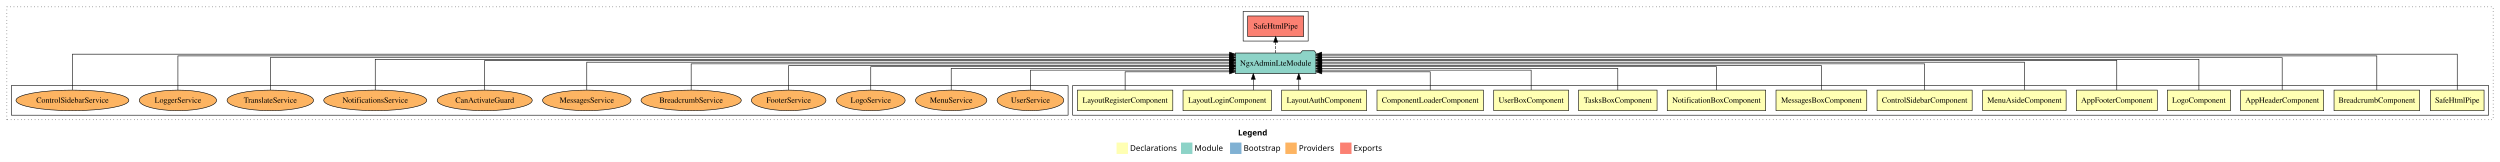
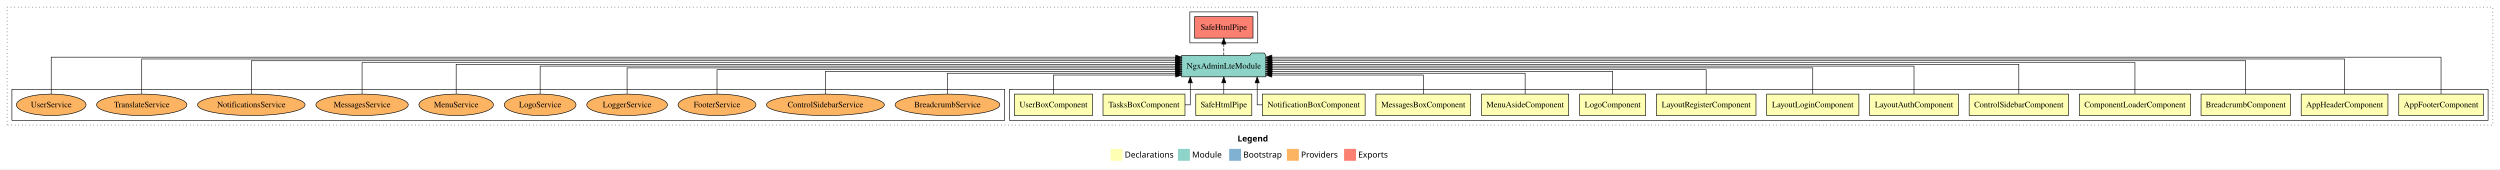
- <svg xmlns="http://www.w3.org/2000/svg" width="4384pt" height="284pt" viewBox="0.00 0.00 4384.00 284.00">
+ <svg xmlns="http://www.w3.org/2000/svg" width="4198pt" height="284pt" viewBox="0.00 0.00 4198.00 284.00">
  <g id="graph0" class="graph" transform="scale(1 1) rotate(0) translate(4 280)">
-     <polygon fill="#ffffff" stroke="transparent" points="-4,4 -4,-280 4380,-280 4380,4 -4,4" />
-     <text text-anchor="start" x="2167.009" y="-42.4" font-family="sans-serif" font-weight="bold" font-size="14.00" fill="#000000">Legend</text>
-     <polygon fill="#ffffb3" stroke="transparent" points="1954,-10 1954,-30 1974,-30 1974,-10 1954,-10" />
-     <text text-anchor="start" x="1977.629" y="-15.4" font-family="sans-serif" font-size="14.00" fill="#000000">  Declarations</text>
-     <polygon fill="#8dd3c7" stroke="transparent" points="2067,-10 2067,-30 2087,-30 2087,-10 2067,-10" />
-     <text text-anchor="start" x="2090.725" y="-15.4" font-family="sans-serif" font-size="14.00" fill="#000000">  Module</text>
-     <polygon fill="#80b1d3" stroke="transparent" points="2153,-10 2153,-30 2173,-30 2173,-10 2153,-10" />
-     <text text-anchor="start" x="2176.781" y="-15.4" font-family="sans-serif" font-size="14.00" fill="#000000">  Bootstrap</text>
-     <polygon fill="#fdb462" stroke="transparent" points="2250,-10 2250,-30 2270,-30 2270,-10 2250,-10" />
-     <text text-anchor="start" x="2273.673" y="-15.4" font-family="sans-serif" font-size="14.00" fill="#000000">  Providers</text>
-     <polygon fill="#fb8072" stroke="transparent" points="2346,-10 2346,-30 2366,-30 2366,-10 2346,-10" />
-     <text text-anchor="start" x="2369.726" y="-15.4" font-family="sans-serif" font-size="14.00" fill="#000000">  Exports</text>
+     <polygon fill="#ffffff" stroke="transparent" points="-4,4 -4,-280 4194,-280 4194,4 -4,4" />
+     <text text-anchor="start" x="2074.009" y="-42.4" font-family="sans-serif" font-weight="bold" font-size="14.00" fill="#000000">Legend</text>
+     <polygon fill="#ffffb3" stroke="transparent" points="1861,-10 1861,-30 1881,-30 1881,-10 1861,-10" />
+     <text text-anchor="start" x="1884.629" y="-15.4" font-family="sans-serif" font-size="14.00" fill="#000000">  Declarations</text>
+     <polygon fill="#8dd3c7" stroke="transparent" points="1974,-10 1974,-30 1994,-30 1994,-10 1974,-10" />
+     <text text-anchor="start" x="1997.725" y="-15.4" font-family="sans-serif" font-size="14.00" fill="#000000">  Module</text>
+     <polygon fill="#80b1d3" stroke="transparent" points="2060,-10 2060,-30 2080,-30 2080,-10 2060,-10" />
+     <text text-anchor="start" x="2083.781" y="-15.4" font-family="sans-serif" font-size="14.00" fill="#000000">  Bootstrap</text>
+     <polygon fill="#fdb462" stroke="transparent" points="2157,-10 2157,-30 2177,-30 2177,-10 2157,-10" />
+     <text text-anchor="start" x="2180.673" y="-15.4" font-family="sans-serif" font-size="14.00" fill="#000000">  Providers</text>
+     <polygon fill="#fb8072" stroke="transparent" points="2253,-10 2253,-30 2273,-30 2273,-10 2253,-10" />
+     <text text-anchor="start" x="2276.726" y="-15.4" font-family="sans-serif" font-size="14.00" fill="#000000">  Exports</text>
    <g id="clust1" class="cluster">
-       <polygon fill="none" stroke="#000000" stroke-dasharray="1,5" points="8,-70 8,-268 4368,-268 4368,-70 8,-70" />
+       <polygon fill="none" stroke="#000000" stroke-dasharray="1,5" points="8,-70 8,-268 4182,-268 4182,-70 8,-70" />
    </g>
    <g id="clust2" class="cluster">
-       <polygon fill="none" stroke="#000000" points="1877,-78 1877,-130 4360,-130 4360,-78 1877,-78" />
+       <polygon fill="none" stroke="#000000" points="1691,-78 1691,-130 4174,-130 4174,-78 1691,-78" />
    </g>
    <g id="clust19" class="cluster">
-       <polygon fill="none" stroke="#000000" points="2176,-208 2176,-260 2290,-260 2290,-208 2176,-208" />
+       <polygon fill="none" stroke="#000000" points="1994,-208 1994,-260 2108,-260 2108,-208 1994,-208" />
    </g>
    <g id="clust21" class="cluster">
-       <polygon fill="none" stroke="#000000" points="16,-78 16,-130 1869,-130 1869,-78 16,-78" />
+       <polygon fill="none" stroke="#000000" points="16,-78 16,-130 1683,-130 1683,-78 16,-78" />
    </g>
    <g id="node1" class="node">
-       <polygon fill="#ffffb3" stroke="#000000" points="4352.04,-122 4257.96,-122 4257.96,-86 4352.04,-86 4352.04,-122" />
-       <text text-anchor="middle" x="4305" y="-99.8" font-family="Times,serif" font-size="14.00" fill="#000000">SafeHtmlPipe</text>
+       <polygon fill="#ffffb3" stroke="#000000" points="4165.987,-122 4024.013,-122 4024.013,-86 4165.987,-86 4165.987,-122" />
+       <text text-anchor="middle" x="4095" y="-99.8" font-family="Times,serif" font-size="14.00" fill="#000000">AppFooterComponent</text>
    </g>
    <g id="node16" class="node">
-       <polygon fill="#8dd3c7" stroke="#000000" points="2303.702,-187 2300.702,-191 2279.702,-191 2276.702,-187 2162.298,-187 2162.298,-151 2303.702,-151 2303.702,-187" />
-       <text text-anchor="middle" x="2233" y="-164.8" font-family="Times,serif" font-size="14.00" fill="#000000">NgxAdminLteModule</text>
+       <polygon fill="#8dd3c7" stroke="#000000" points="2121.702,-187 2118.702,-191 2097.702,-191 2094.702,-187 1980.298,-187 1980.298,-151 2121.702,-151 2121.702,-187" />
+       <text text-anchor="middle" x="2051" y="-164.8" font-family="Times,serif" font-size="14.00" fill="#000000">NgxAdminLteModule</text>
    </g>
    <g id="edge1" class="edge">
-       <path fill="none" stroke="#000000" d="M4305,-122.38C4305,-146.279 4305,-185 4305,-185 4305,-185 2313.724,-185 2313.724,-185" />
-       <polygon fill="#000000" stroke="#000000" points="2313.724,-181.5 2303.724,-185 2313.724,-188.5 2313.724,-181.5" />
+       <path fill="none" stroke="#000000" d="M4095,-122.153C4095,-145.757 4095,-184 4095,-184 4095,-184 2131.656,-184 2131.656,-184" />
+       <polygon fill="#000000" stroke="#000000" points="2131.656,-180.5 2121.656,-184 2131.656,-187.5 2131.656,-180.5" />
    </g>
    <g id="node2" class="node">
-       <polygon fill="#ffffb3" stroke="#000000" points="4239.025,-122 4088.975,-122 4088.975,-86 4239.025,-86 4239.025,-122" />
-       <text text-anchor="middle" x="4164" y="-99.8" font-family="Times,serif" font-size="14.00" fill="#000000">BreadcrumbComponent</text>
+       <polygon fill="#ffffb3" stroke="#000000" points="4005.85,-122 3860.15,-122 3860.15,-86 4005.85,-86 4005.85,-122" />
+       <text text-anchor="middle" x="3933" y="-99.8" font-family="Times,serif" font-size="14.00" fill="#000000">AppHeaderComponent</text>
    </g>
    <g id="edge2" class="edge">
-       <path fill="none" stroke="#000000" d="M4164,-122.091C4164,-145.133 4164,-182 4164,-182 4164,-182 2313.727,-182 2313.727,-182" />
-       <polygon fill="#000000" stroke="#000000" points="2313.727,-178.5 2303.727,-182 2313.727,-185.5 2313.727,-178.5" />
+       <path fill="none" stroke="#000000" d="M3933,-122.248C3933,-145.018 3933,-181 3933,-181 3933,-181 2131.625,-181 2131.625,-181" />
+       <polygon fill="#000000" stroke="#000000" points="2131.625,-177.5 2121.625,-181 2131.625,-184.5 2131.625,-177.5" />
    </g>
    <g id="node3" class="node">
-       <polygon fill="#ffffb3" stroke="#000000" points="4070.85,-122 3925.15,-122 3925.15,-86 4070.85,-86 4070.85,-122" />
-       <text text-anchor="middle" x="3998" y="-99.8" font-family="Times,serif" font-size="14.00" fill="#000000">AppHeaderComponent</text>
+       <polygon fill="#ffffb3" stroke="#000000" points="3842.025,-122 3691.975,-122 3691.975,-86 3842.025,-86 3842.025,-122" />
+       <text text-anchor="middle" x="3767" y="-99.8" font-family="Times,serif" font-size="14.00" fill="#000000">BreadcrumbComponent</text>
    </g>
    <g id="edge3" class="edge">
-       <path fill="none" stroke="#000000" d="M3998,-122.155C3998,-144.352 3998,-179 3998,-179 3998,-179 2313.827,-179 2313.827,-179" />
-       <polygon fill="#000000" stroke="#000000" points="2313.827,-175.5 2303.827,-179 2313.827,-182.5 2313.827,-175.5" />
+       <path fill="none" stroke="#000000" d="M3767,-122.292C3767,-144.206 3767,-178 3767,-178 3767,-178 2131.738,-178 2131.738,-178" />
+       <polygon fill="#000000" stroke="#000000" points="2131.738,-174.5 2121.738,-178 2131.738,-181.5 2131.738,-174.5" />
    </g>
    <g id="node4" class="node">
-       <polygon fill="#ffffb3" stroke="#000000" points="3907.385,-122 3796.615,-122 3796.615,-86 3907.385,-86 3907.385,-122" />
-       <text text-anchor="middle" x="3852" y="-99.8" font-family="Times,serif" font-size="14.00" fill="#000000">LogoComponent</text>
+       <polygon fill="#ffffb3" stroke="#000000" points="3674.307,-122 3487.693,-122 3487.693,-86 3674.307,-86 3674.307,-122" />
+       <text text-anchor="middle" x="3581" y="-99.8" font-family="Times,serif" font-size="14.00" fill="#000000">ComponentLoaderComponent</text>
    </g>
    <g id="edge4" class="edge">
-       <path fill="none" stroke="#000000" d="M3852,-122.169C3852,-143.498 3852,-176 3852,-176 3852,-176 2313.607,-176 2313.607,-176" />
-       <polygon fill="#000000" stroke="#000000" points="2313.608,-172.5 2303.607,-176 2313.607,-179.5 2313.608,-172.5" />
+       <path fill="none" stroke="#000000" d="M3581,-122.284C3581,-143.321 3581,-175 3581,-175 3581,-175 2131.727,-175 2131.727,-175" />
+       <polygon fill="#000000" stroke="#000000" points="2131.727,-171.5 2121.727,-175 2131.727,-178.5 2131.727,-171.5" />
    </g>
    <g id="node5" class="node">
-       <polygon fill="#ffffb3" stroke="#000000" points="3778.987,-122 3637.013,-122 3637.013,-86 3778.987,-86 3778.987,-122" />
-       <text text-anchor="middle" x="3708" y="-99.8" font-family="Times,serif" font-size="14.00" fill="#000000">AppFooterComponent</text>
+       <polygon fill="#ffffb3" stroke="#000000" points="3469.374,-122 3302.626,-122 3302.626,-86 3469.374,-86 3469.374,-122" />
+       <text text-anchor="middle" x="3386" y="-99.8" font-family="Times,serif" font-size="14.00" fill="#000000">ControlSidebarComponent</text>
    </g>
    <g id="edge5" class="edge">
-       <path fill="none" stroke="#000000" d="M3708,-122.027C3708,-142.767 3708,-174 3708,-174 3708,-174 2313.645,-174 2313.645,-174" />
-       <polygon fill="#000000" stroke="#000000" points="2313.645,-170.5 2303.645,-174 2313.645,-177.5 2313.645,-170.5" />
+       <path fill="none" stroke="#000000" d="M3386,-122.223C3386,-142.365 3386,-172 3386,-172 3386,-172 2131.833,-172 2131.833,-172" />
+       <polygon fill="#000000" stroke="#000000" points="2131.833,-168.5 2121.833,-172 2131.833,-175.5 2131.833,-168.5" />
    </g>
    <g id="node6" class="node">
-       <polygon fill="#ffffb3" stroke="#000000" points="3619.148,-122 3472.852,-122 3472.852,-86 3619.148,-86 3619.148,-122" />
-       <text text-anchor="middle" x="3546" y="-99.8" font-family="Times,serif" font-size="14.00" fill="#000000">MenuAsideComponent</text>
+       <polygon fill="#ffffb3" stroke="#000000" points="3284.487,-122 3135.513,-122 3135.513,-86 3284.487,-86 3284.487,-122" />
+       <text text-anchor="middle" x="3210" y="-99.8" font-family="Times,serif" font-size="14.00" fill="#000000">LayoutAuthComponent</text>
    </g>
    <g id="edge6" class="edge">
-       <path fill="none" stroke="#000000" d="M3546,-122.308C3546,-142.145 3546,-171 3546,-171 3546,-171 2314.058,-171 2314.058,-171" />
-       <polygon fill="#000000" stroke="#000000" points="2314.058,-167.5 2304.058,-171 2314.058,-174.5 2314.058,-167.5" />
+       <path fill="none" stroke="#000000" d="M3210,-122.106C3210,-141.339 3210,-169 3210,-169 3210,-169 2131.756,-169 2131.756,-169" />
+       <polygon fill="#000000" stroke="#000000" points="2131.756,-165.5 2121.756,-169 2131.756,-172.5 2131.756,-165.5" />
    </g>
    <g id="node7" class="node">
-       <polygon fill="#ffffb3" stroke="#000000" points="3454.374,-122 3287.626,-122 3287.626,-86 3454.374,-86 3454.374,-122" />
-       <text text-anchor="middle" x="3371" y="-99.8" font-family="Times,serif" font-size="14.00" fill="#000000">ControlSidebarComponent</text>
+       <polygon fill="#ffffb3" stroke="#000000" points="3117.434,-122 2962.566,-122 2962.566,-86 3117.434,-86 3117.434,-122" />
+       <text text-anchor="middle" x="3040" y="-99.8" font-family="Times,serif" font-size="14.00" fill="#000000">LayoutLoginComponent</text>
    </g>
    <g id="edge7" class="edge">
-       <path fill="none" stroke="#000000" d="M3371,-122.169C3371,-141.09 3371,-168 3371,-168 3371,-168 2313.757,-168 2313.757,-168" />
-       <polygon fill="#000000" stroke="#000000" points="2313.757,-164.5 2303.757,-168 2313.757,-171.5 2313.757,-164.5" />
+       <path fill="none" stroke="#000000" d="M3040,-122.267C3040,-140.555 3040,-166 3040,-166 3040,-166 2131.729,-166 2131.729,-166" />
+       <polygon fill="#000000" stroke="#000000" points="2131.73,-162.5 2121.729,-166 2131.729,-169.5 2131.73,-162.5" />
    </g>
    <g id="node8" class="node">
-       <polygon fill="#ffffb3" stroke="#000000" points="3269.591,-122 3110.409,-122 3110.409,-86 3269.591,-86 3269.591,-122" />
-       <text text-anchor="middle" x="3190" y="-99.8" font-family="Times,serif" font-size="14.00" fill="#000000">MessagesBoxComponent</text>
+       <polygon fill="#ffffb3" stroke="#000000" points="2944.643,-122 2777.357,-122 2777.357,-86 2944.643,-86 2944.643,-122" />
+       <text text-anchor="middle" x="2861" y="-99.8" font-family="Times,serif" font-size="14.00" fill="#000000">LayoutRegisterComponent</text>
    </g>
    <g id="edge8" class="edge">
-       <path fill="none" stroke="#000000" d="M3190,-122.302C3190,-140.27 3190,-165 3190,-165 3190,-165 2313.759,-165 2313.759,-165" />
-       <polygon fill="#000000" stroke="#000000" points="2313.759,-161.5 2303.759,-165 2313.759,-168.5 2313.759,-161.5" />
+       <path fill="none" stroke="#000000" d="M2861,-122.022C2861,-139.373 2861,-163 2861,-163 2861,-163 2131.818,-163 2131.818,-163" />
+       <polygon fill="#000000" stroke="#000000" points="2131.818,-159.5 2121.818,-163 2131.818,-166.5 2131.818,-159.5" />
    </g>
    <g id="node9" class="node">
-       <polygon fill="#ffffb3" stroke="#000000" points="3092.319,-122 2919.681,-122 2919.681,-86 3092.319,-86 3092.319,-122" />
-       <text text-anchor="middle" x="3006" y="-99.8" font-family="Times,serif" font-size="14.00" fill="#000000">NotificationBoxComponent</text>
+       <polygon fill="#ffffb3" stroke="#000000" points="2759.385,-122 2648.615,-122 2648.615,-86 2759.385,-86 2759.385,-122" />
+       <text text-anchor="middle" x="2704" y="-99.8" font-family="Times,serif" font-size="14.00" fill="#000000">LogoComponent</text>
    </g>
    <g id="edge9" class="edge">
-       <path fill="none" stroke="#000000" d="M3006,-122.022C3006,-139.373 3006,-163 3006,-163 3006,-163 2313.648,-163 2313.648,-163" />
-       <polygon fill="#000000" stroke="#000000" points="2313.648,-159.5 2303.648,-163 2313.648,-166.5 2313.648,-159.5" />
+       <path fill="none" stroke="#000000" d="M2704,-122.027C2704,-138.398 2704,-160 2704,-160 2704,-160 2131.814,-160 2131.814,-160" />
+       <polygon fill="#000000" stroke="#000000" points="2131.814,-156.5 2121.814,-160 2131.814,-163.5 2131.814,-156.5" />
    </g>
    <g id="node10" class="node">
-       <polygon fill="#ffffb3" stroke="#000000" points="2901.826,-122 2764.174,-122 2764.174,-86 2901.826,-86 2901.826,-122" />
-       <text text-anchor="middle" x="2833" y="-99.8" font-family="Times,serif" font-size="14.00" fill="#000000">TasksBoxComponent</text>
+       <polygon fill="#ffffb3" stroke="#000000" points="2630.148,-122 2483.852,-122 2483.852,-86 2630.148,-86 2630.148,-122" />
+       <text text-anchor="middle" x="2557" y="-99.8" font-family="Times,serif" font-size="14.00" fill="#000000">MenuAsideComponent</text>
    </g>
    <g id="edge10" class="edge">
-       <path fill="none" stroke="#000000" d="M2833,-122.027C2833,-138.398 2833,-160 2833,-160 2833,-160 2313.888,-160 2313.888,-160" />
-       <polygon fill="#000000" stroke="#000000" points="2313.888,-156.5 2303.888,-160 2313.888,-163.5 2313.888,-156.5" />
+       <path fill="none" stroke="#000000" d="M2557,-122.24C2557,-137.571 2557,-157 2557,-157 2557,-157 2131.623,-157 2131.623,-157" />
+       <polygon fill="#000000" stroke="#000000" points="2131.623,-153.5 2121.623,-157 2131.623,-160.5 2131.623,-153.5" />
    </g>
    <g id="node11" class="node">
-       <polygon fill="#ffffb3" stroke="#000000" points="2746.595,-122 2615.405,-122 2615.405,-86 2746.595,-86 2746.595,-122" />
-       <text text-anchor="middle" x="2681" y="-99.8" font-family="Times,serif" font-size="14.00" fill="#000000">UserBoxComponent</text>
+       <polygon fill="#ffffb3" stroke="#000000" points="2465.591,-122 2306.409,-122 2306.409,-86 2465.591,-86 2465.591,-122" />
+       <text text-anchor="middle" x="2386" y="-99.8" font-family="Times,serif" font-size="14.00" fill="#000000">MessagesBoxComponent</text>
    </g>
    <g id="edge11" class="edge">
-       <path fill="none" stroke="#000000" d="M2681,-122.24C2681,-137.571 2681,-157 2681,-157 2681,-157 2313.987,-157 2313.987,-157" />
-       <polygon fill="#000000" stroke="#000000" points="2313.987,-153.5 2303.987,-157 2313.987,-160.5 2313.987,-153.5" />
+       <path fill="none" stroke="#000000" d="M2386,-122.051C2386,-136.373 2386,-154 2386,-154 2386,-154 2131.635,-154 2131.635,-154" />
+       <polygon fill="#000000" stroke="#000000" points="2131.636,-150.5 2121.635,-154 2131.635,-157.5 2131.636,-150.5" />
    </g>
    <g id="node12" class="node">
-       <polygon fill="#ffffb3" stroke="#000000" points="2597.307,-122 2410.693,-122 2410.693,-86 2597.307,-86 2597.307,-122" />
-       <text text-anchor="middle" x="2504" y="-99.8" font-family="Times,serif" font-size="14.00" fill="#000000">ComponentLoaderComponent</text>
+       <polygon fill="#ffffb3" stroke="#000000" points="2288.319,-122 2115.681,-122 2115.681,-86 2288.319,-86 2288.319,-122" />
+       <text text-anchor="middle" x="2202" y="-99.8" font-family="Times,serif" font-size="14.00" fill="#000000">NotificationBoxComponent</text>
    </g>
    <g id="edge12" class="edge">
-       <path fill="none" stroke="#000000" d="M2504,-122.051C2504,-136.373 2504,-154 2504,-154 2504,-154 2313.848,-154 2313.848,-154" />
-       <polygon fill="#000000" stroke="#000000" points="2313.848,-150.5 2303.848,-154 2313.848,-157.5 2313.848,-150.5" />
+       <path fill="none" stroke="#000000" d="M2115.817,-104C2110.393,-104 2107.055,-104 2107.055,-104 2107.055,-104 2107.055,-140.894 2107.055,-140.894" />
+       <polygon fill="#000000" stroke="#000000" points="2103.555,-140.894 2107.055,-150.894 2110.555,-140.894 2103.555,-140.894" />
    </g>
    <g id="node13" class="node">
-       <polygon fill="#ffffb3" stroke="#000000" points="2392.487,-122 2243.513,-122 2243.513,-86 2392.487,-86 2392.487,-122" />
-       <text text-anchor="middle" x="2318" y="-99.8" font-family="Times,serif" font-size="14.00" fill="#000000">LayoutAuthComponent</text>
+       <polygon fill="#ffffb3" stroke="#000000" points="2098.04,-122 2003.96,-122 2003.96,-86 2098.04,-86 2098.04,-122" />
+       <text text-anchor="middle" x="2051" y="-99.8" font-family="Times,serif" font-size="14.00" fill="#000000">SafeHtmlPipe</text>
    </g>
    <g id="edge13" class="edge">
-       <path fill="none" stroke="#000000" d="M2273.554,-122.106C2273.554,-122.106 2273.554,-140.991 2273.554,-140.991" />
-       <polygon fill="#000000" stroke="#000000" points="2270.054,-140.991 2273.554,-150.991 2277.054,-140.991 2270.054,-140.991" />
+       <path fill="none" stroke="#000000" d="M2051,-122.106C2051,-122.106 2051,-140.991 2051,-140.991" />
+       <polygon fill="#000000" stroke="#000000" points="2047.5,-140.991 2051,-150.991 2054.5,-140.991 2047.5,-140.991" />
    </g>
    <g id="node14" class="node">
-       <polygon fill="#ffffb3" stroke="#000000" points="2225.434,-122 2070.566,-122 2070.566,-86 2225.434,-86 2225.434,-122" />
-       <text text-anchor="middle" x="2148" y="-99.8" font-family="Times,serif" font-size="14.00" fill="#000000">LayoutLoginComponent</text>
+       <polygon fill="#ffffb3" stroke="#000000" points="1985.826,-122 1848.174,-122 1848.174,-86 1985.826,-86 1985.826,-122" />
+       <text text-anchor="middle" x="1917" y="-99.8" font-family="Times,serif" font-size="14.00" fill="#000000">TasksBoxComponent</text>
    </g>
    <g id="edge14" class="edge">
-       <path fill="none" stroke="#000000" d="M2193.808,-122.106C2193.808,-122.106 2193.808,-140.991 2193.808,-140.991" />
-       <polygon fill="#000000" stroke="#000000" points="2190.308,-140.991 2193.808,-150.991 2197.308,-140.991 2190.308,-140.991" />
+       <path fill="none" stroke="#000000" d="M1985.784,-104C1991.24,-104 1994.697,-104 1994.697,-104 1994.697,-104 1994.697,-140.894 1994.697,-140.894" />
+       <polygon fill="#000000" stroke="#000000" points="1991.197,-140.894 1994.697,-150.894 1998.197,-140.894 1991.197,-140.894" />
    </g>
    <g id="node15" class="node">
-       <polygon fill="#ffffb3" stroke="#000000" points="2052.643,-122 1885.357,-122 1885.357,-86 2052.643,-86 2052.643,-122" />
-       <text text-anchor="middle" x="1969" y="-99.8" font-family="Times,serif" font-size="14.00" fill="#000000">LayoutRegisterComponent</text>
+       <polygon fill="#ffffb3" stroke="#000000" points="1830.595,-122 1699.405,-122 1699.405,-86 1830.595,-86 1830.595,-122" />
+       <text text-anchor="middle" x="1765" y="-99.8" font-family="Times,serif" font-size="14.00" fill="#000000">UserBoxComponent</text>
    </g>
    <g id="edge15" class="edge">
-       <path fill="none" stroke="#000000" d="M1969,-122.051C1969,-136.373 1969,-154 1969,-154 1969,-154 2152.253,-154 2152.253,-154" />
-       <polygon fill="#000000" stroke="#000000" points="2152.253,-157.5 2162.253,-154 2152.253,-150.5 2152.253,-157.5" />
+       <path fill="none" stroke="#000000" d="M1765,-122.051C1765,-136.373 1765,-154 1765,-154 1765,-154 1970.303,-154 1970.303,-154" />
+       <polygon fill="#000000" stroke="#000000" points="1970.303,-157.5 1980.303,-154 1970.303,-150.5 1970.303,-157.5" />
    </g>
    <g id="node17" class="node">
-       <polygon fill="#fb8072" stroke="#000000" points="2282.039,-252 2183.961,-252 2183.961,-216 2282.039,-216 2282.039,-252" />
-       <text text-anchor="middle" x="2233" y="-229.8" font-family="Times,serif" font-size="14.00" fill="#000000">SafeHtmlPipe </text>
+       <polygon fill="#fb8072" stroke="#000000" points="2100.039,-252 2001.961,-252 2001.961,-216 2100.039,-216 2100.039,-252" />
+       <text text-anchor="middle" x="2051" y="-229.8" font-family="Times,serif" font-size="14.00" fill="#000000">SafeHtmlPipe </text>
    </g>
    <g id="edge16" class="edge">
-       <path fill="none" stroke="#000000" stroke-dasharray="5,2" d="M2233,-187.106C2233,-187.106 2233,-205.991 2233,-205.991" />
-       <polygon fill="#000000" stroke="#000000" points="2229.5,-205.991 2233,-215.991 2236.5,-205.991 2229.5,-205.991" />
+       <path fill="none" stroke="#000000" stroke-dasharray="5,2" d="M2051,-187.106C2051,-187.106 2051,-205.991 2051,-205.991" />
+       <polygon fill="#000000" stroke="#000000" points="2047.5,-205.991 2051,-215.991 2054.5,-205.991 2047.5,-205.991" />
    </g>
    <g id="node18" class="node">
-       <ellipse fill="#fdb462" stroke="#000000" cx="1803" cy="-104" rx="58.441" ry="18" />
-       <text text-anchor="middle" x="1803" y="-99.8" font-family="Times,serif" font-size="14.00" fill="#000000">UserService</text>
+       <ellipse fill="#fdb462" stroke="#000000" cx="1587" cy="-104" rx="87.939" ry="18" />
+       <text text-anchor="middle" x="1587" y="-99.8" font-family="Times,serif" font-size="14.00" fill="#000000">BreadcrumbService</text>
    </g>
    <g id="edge17" class="edge">
-       <path fill="none" stroke="#000000" d="M1803,-122.24C1803,-137.571 1803,-157 1803,-157 1803,-157 2151.994,-157 2151.994,-157" />
-       <polygon fill="#000000" stroke="#000000" points="2151.994,-160.5 2161.994,-157 2151.994,-153.5 2151.994,-160.5" />
+       <path fill="none" stroke="#000000" d="M1587,-122.24C1587,-137.571 1587,-157 1587,-157 1587,-157 1970.276,-157 1970.276,-157" />
+       <polygon fill="#000000" stroke="#000000" points="1970.276,-160.5 1980.276,-157 1970.276,-153.5 1970.276,-160.5" />
    </g>
    <g id="node19" class="node">
-       <ellipse fill="#fdb462" stroke="#000000" cx="1664" cy="-104" rx="62.539" ry="18" />
-       <text text-anchor="middle" x="1664" y="-99.8" font-family="Times,serif" font-size="14.00" fill="#000000">MenuService</text>
+       <ellipse fill="#fdb462" stroke="#000000" cx="1382" cy="-104" rx="98.994" ry="18" />
+       <text text-anchor="middle" x="1382" y="-99.8" font-family="Times,serif" font-size="14.00" fill="#000000">ControlSidebarService</text>
    </g>
    <g id="edge18" class="edge">
-       <path fill="none" stroke="#000000" d="M1664,-122.027C1664,-138.398 1664,-160 1664,-160 1664,-160 2152.373,-160 2152.373,-160" />
-       <polygon fill="#000000" stroke="#000000" points="2152.373,-163.5 2162.373,-160 2152.373,-156.5 2152.373,-163.5" />
+       <path fill="none" stroke="#000000" d="M1382,-122.027C1382,-138.398 1382,-160 1382,-160 1382,-160 1970.354,-160 1970.354,-160" />
+       <polygon fill="#000000" stroke="#000000" points="1970.354,-163.5 1980.354,-160 1970.354,-156.5 1970.354,-163.5" />
    </g>
    <g id="node20" class="node">
-       <ellipse fill="#fdb462" stroke="#000000" cx="1523" cy="-104" rx="60.254" ry="18" />
-       <text text-anchor="middle" x="1523" y="-99.8" font-family="Times,serif" font-size="14.00" fill="#000000">LogoService</text>
+       <ellipse fill="#fdb462" stroke="#000000" cx="1200" cy="-104" rx="65.405" ry="18" />
+       <text text-anchor="middle" x="1200" y="-99.8" font-family="Times,serif" font-size="14.00" fill="#000000">FooterService</text>
    </g>
    <g id="edge19" class="edge">
-       <path fill="none" stroke="#000000" d="M1523,-122.022C1523,-139.373 1523,-163 1523,-163 1523,-163 2152.327,-163 2152.327,-163" />
-       <polygon fill="#000000" stroke="#000000" points="2152.327,-166.5 2162.327,-163 2152.327,-159.5 2152.327,-166.5" />
+       <path fill="none" stroke="#000000" d="M1200,-122.022C1200,-139.373 1200,-163 1200,-163 1200,-163 1970.272,-163 1970.272,-163" />
+       <polygon fill="#000000" stroke="#000000" points="1970.272,-166.5 1980.272,-163 1970.272,-159.5 1970.272,-166.5" />
    </g>
    <g id="node21" class="node">
-       <ellipse fill="#fdb462" stroke="#000000" cx="1379" cy="-104" rx="65.405" ry="18" />
-       <text text-anchor="middle" x="1379" y="-99.8" font-family="Times,serif" font-size="14.00" fill="#000000">FooterService</text>
+       <ellipse fill="#fdb462" stroke="#000000" cx="1049" cy="-104" rx="67.757" ry="18" />
+       <text text-anchor="middle" x="1049" y="-99.8" font-family="Times,serif" font-size="14.00" fill="#000000">LoggerService</text>
    </g>
    <g id="edge20" class="edge">
-       <path fill="none" stroke="#000000" d="M1379,-122.302C1379,-140.27 1379,-165 1379,-165 1379,-165 2152.387,-165 2152.387,-165" />
-       <polygon fill="#000000" stroke="#000000" points="2152.387,-168.5 2162.387,-165 2152.387,-161.5 2152.387,-168.5" />
+       <path fill="none" stroke="#000000" d="M1049,-122.267C1049,-140.555 1049,-166 1049,-166 1049,-166 1970.142,-166 1970.142,-166" />
+       <polygon fill="#000000" stroke="#000000" points="1970.142,-169.5 1980.142,-166 1970.142,-162.5 1970.142,-169.5" />
    </g>
    <g id="node22" class="node">
-       <ellipse fill="#fdb462" stroke="#000000" cx="1208" cy="-104" rx="87.939" ry="18" />
-       <text text-anchor="middle" x="1208" y="-99.8" font-family="Times,serif" font-size="14.00" fill="#000000">BreadcrumbService</text>
+       <ellipse fill="#fdb462" stroke="#000000" cx="903" cy="-104" rx="60.254" ry="18" />
+       <text text-anchor="middle" x="903" y="-99.8" font-family="Times,serif" font-size="14.00" fill="#000000">LogoService</text>
    </g>
    <g id="edge21" class="edge">
-       <path fill="none" stroke="#000000" d="M1208,-122.169C1208,-141.09 1208,-168 1208,-168 1208,-168 2152.143,-168 2152.143,-168" />
-       <polygon fill="#000000" stroke="#000000" points="2152.143,-171.5 2162.143,-168 2152.143,-164.5 2152.143,-171.5" />
+       <path fill="none" stroke="#000000" d="M903,-122.106C903,-141.339 903,-169 903,-169 903,-169 1970.054,-169 1970.054,-169" />
+       <polygon fill="#000000" stroke="#000000" points="1970.054,-172.5 1980.054,-169 1970.054,-165.5 1970.054,-172.5" />
    </g>
    <g id="node23" class="node">
-       <ellipse fill="#fdb462" stroke="#000000" cx="1025" cy="-104" rx="77.563" ry="18" />
-       <text text-anchor="middle" x="1025" y="-99.8" font-family="Times,serif" font-size="14.00" fill="#000000">MessagesService</text>
+       <ellipse fill="#fdb462" stroke="#000000" cx="762" cy="-104" rx="62.539" ry="18" />
+       <text text-anchor="middle" x="762" y="-99.8" font-family="Times,serif" font-size="14.00" fill="#000000">MenuService</text>
    </g>
    <g id="edge22" class="edge">
-       <path fill="none" stroke="#000000" d="M1025,-122.308C1025,-142.145 1025,-171 1025,-171 1025,-171 2152.388,-171 2152.388,-171" />
-       <polygon fill="#000000" stroke="#000000" points="2152.388,-174.5 2162.388,-171 2152.388,-167.5 2152.388,-174.5" />
+       <path fill="none" stroke="#000000" d="M762,-122.223C762,-142.365 762,-172 762,-172 762,-172 1970.323,-172 1970.323,-172" />
+       <polygon fill="#000000" stroke="#000000" points="1970.323,-175.5 1980.323,-172 1970.323,-168.5 1970.323,-175.5" />
    </g>
    <g id="node24" class="node">
-       <ellipse fill="#fdb462" stroke="#000000" cx="846" cy="-104" rx="83.365" ry="18" />
-       <text text-anchor="middle" x="846" y="-99.8" font-family="Times,serif" font-size="14.00" fill="#000000">CanActivateGuard</text>
+       <ellipse fill="#fdb462" stroke="#000000" cx="604" cy="-104" rx="77.563" ry="18" />
+       <text text-anchor="middle" x="604" y="-99.8" font-family="Times,serif" font-size="14.00" fill="#000000">MessagesService</text>
    </g>
    <g id="edge23" class="edge">
-       <path fill="none" stroke="#000000" d="M846,-122.027C846,-142.767 846,-174 846,-174 846,-174 2152.312,-174 2152.312,-174" />
-       <polygon fill="#000000" stroke="#000000" points="2152.312,-177.5 2162.312,-174 2152.312,-170.5 2152.312,-177.5" />
+       <path fill="none" stroke="#000000" d="M604,-122.284C604,-143.321 604,-175 604,-175 604,-175 1970.229,-175 1970.229,-175" />
+       <polygon fill="#000000" stroke="#000000" points="1970.229,-178.5 1980.229,-175 1970.229,-171.5 1970.229,-178.5" />
    </g>
    <g id="node25" class="node">
-       <ellipse fill="#fdb462" stroke="#000000" cx="654" cy="-104" rx="90.322" ry="18" />
-       <text text-anchor="middle" x="654" y="-99.8" font-family="Times,serif" font-size="14.00" fill="#000000">NotificationsService</text>
+       <ellipse fill="#fdb462" stroke="#000000" cx="418" cy="-104" rx="90.322" ry="18" />
+       <text text-anchor="middle" x="418" y="-99.8" font-family="Times,serif" font-size="14.00" fill="#000000">NotificationsService</text>
    </g>
    <g id="edge24" class="edge">
-       <path fill="none" stroke="#000000" d="M654,-122.169C654,-143.498 654,-176 654,-176 654,-176 2152.344,-176 2152.344,-176" />
-       <polygon fill="#000000" stroke="#000000" points="2152.344,-179.5 2162.344,-176 2152.344,-172.5 2152.344,-179.5" />
+       <path fill="none" stroke="#000000" d="M418,-122.292C418,-144.206 418,-178 418,-178 418,-178 1970.308,-178 1970.308,-178" />
+       <polygon fill="#000000" stroke="#000000" points="1970.308,-181.5 1980.308,-178 1970.308,-174.5 1970.308,-181.5" />
    </g>
    <g id="node26" class="node">
-       <ellipse fill="#fdb462" stroke="#000000" cx="470" cy="-104" rx="75.835" ry="18" />
-       <text text-anchor="middle" x="470" y="-99.8" font-family="Times,serif" font-size="14.00" fill="#000000">TranslateService</text>
+       <ellipse fill="#fdb462" stroke="#000000" cx="234" cy="-104" rx="75.835" ry="18" />
+       <text text-anchor="middle" x="234" y="-99.8" font-family="Times,serif" font-size="14.00" fill="#000000">TranslateService</text>
    </g>
    <g id="edge25" class="edge">
-       <path fill="none" stroke="#000000" d="M470,-122.155C470,-144.352 470,-179 470,-179 470,-179 2152.253,-179 2152.253,-179" />
-       <polygon fill="#000000" stroke="#000000" points="2152.254,-182.5 2162.253,-179 2152.253,-175.5 2152.254,-182.5" />
+       <path fill="none" stroke="#000000" d="M234,-122.248C234,-145.018 234,-181 234,-181 234,-181 1970.329,-181 1970.329,-181" />
+       <polygon fill="#000000" stroke="#000000" points="1970.329,-184.5 1980.329,-181 1970.329,-177.5 1970.329,-184.5" />
    </g>
    <g id="node27" class="node">
-       <ellipse fill="#fdb462" stroke="#000000" cx="308" cy="-104" rx="67.757" ry="18" />
-       <text text-anchor="middle" x="308" y="-99.8" font-family="Times,serif" font-size="14.00" fill="#000000">LoggerService</text>
+       <ellipse fill="#fdb462" stroke="#000000" cx="82" cy="-104" rx="58.441" ry="18" />
+       <text text-anchor="middle" x="82" y="-99.8" font-family="Times,serif" font-size="14.00" fill="#000000">UserService</text>
    </g>
    <g id="edge26" class="edge">
-       <path fill="none" stroke="#000000" d="M308,-122.091C308,-145.133 308,-182 308,-182 308,-182 2152.205,-182 2152.205,-182" />
-       <polygon fill="#000000" stroke="#000000" points="2152.205,-185.5 2162.205,-182 2152.205,-178.5 2152.205,-185.5" />
-     </g>
-     <g id="node28" class="node">
-       <ellipse fill="#fdb462" stroke="#000000" cx="123" cy="-104" rx="98.994" ry="18" />
-       <text text-anchor="middle" x="123" y="-99.8" font-family="Times,serif" font-size="14.00" fill="#000000">ControlSidebarService</text>
-     </g>
-     <g id="edge27" class="edge">
-       <path fill="none" stroke="#000000" d="M123,-122.38C123,-146.279 123,-185 123,-185 123,-185 2152.193,-185 2152.193,-185" />
-       <polygon fill="#000000" stroke="#000000" points="2152.193,-188.5 2162.193,-185 2152.193,-181.5 2152.193,-188.5" />
+       <path fill="none" stroke="#000000" d="M82,-122.153C82,-145.757 82,-184 82,-184 82,-184 1970.342,-184 1970.342,-184" />
+       <polygon fill="#000000" stroke="#000000" points="1970.342,-187.5 1980.342,-184 1970.342,-180.5 1970.342,-187.5" />
    </g>
  </g>
</svg>
